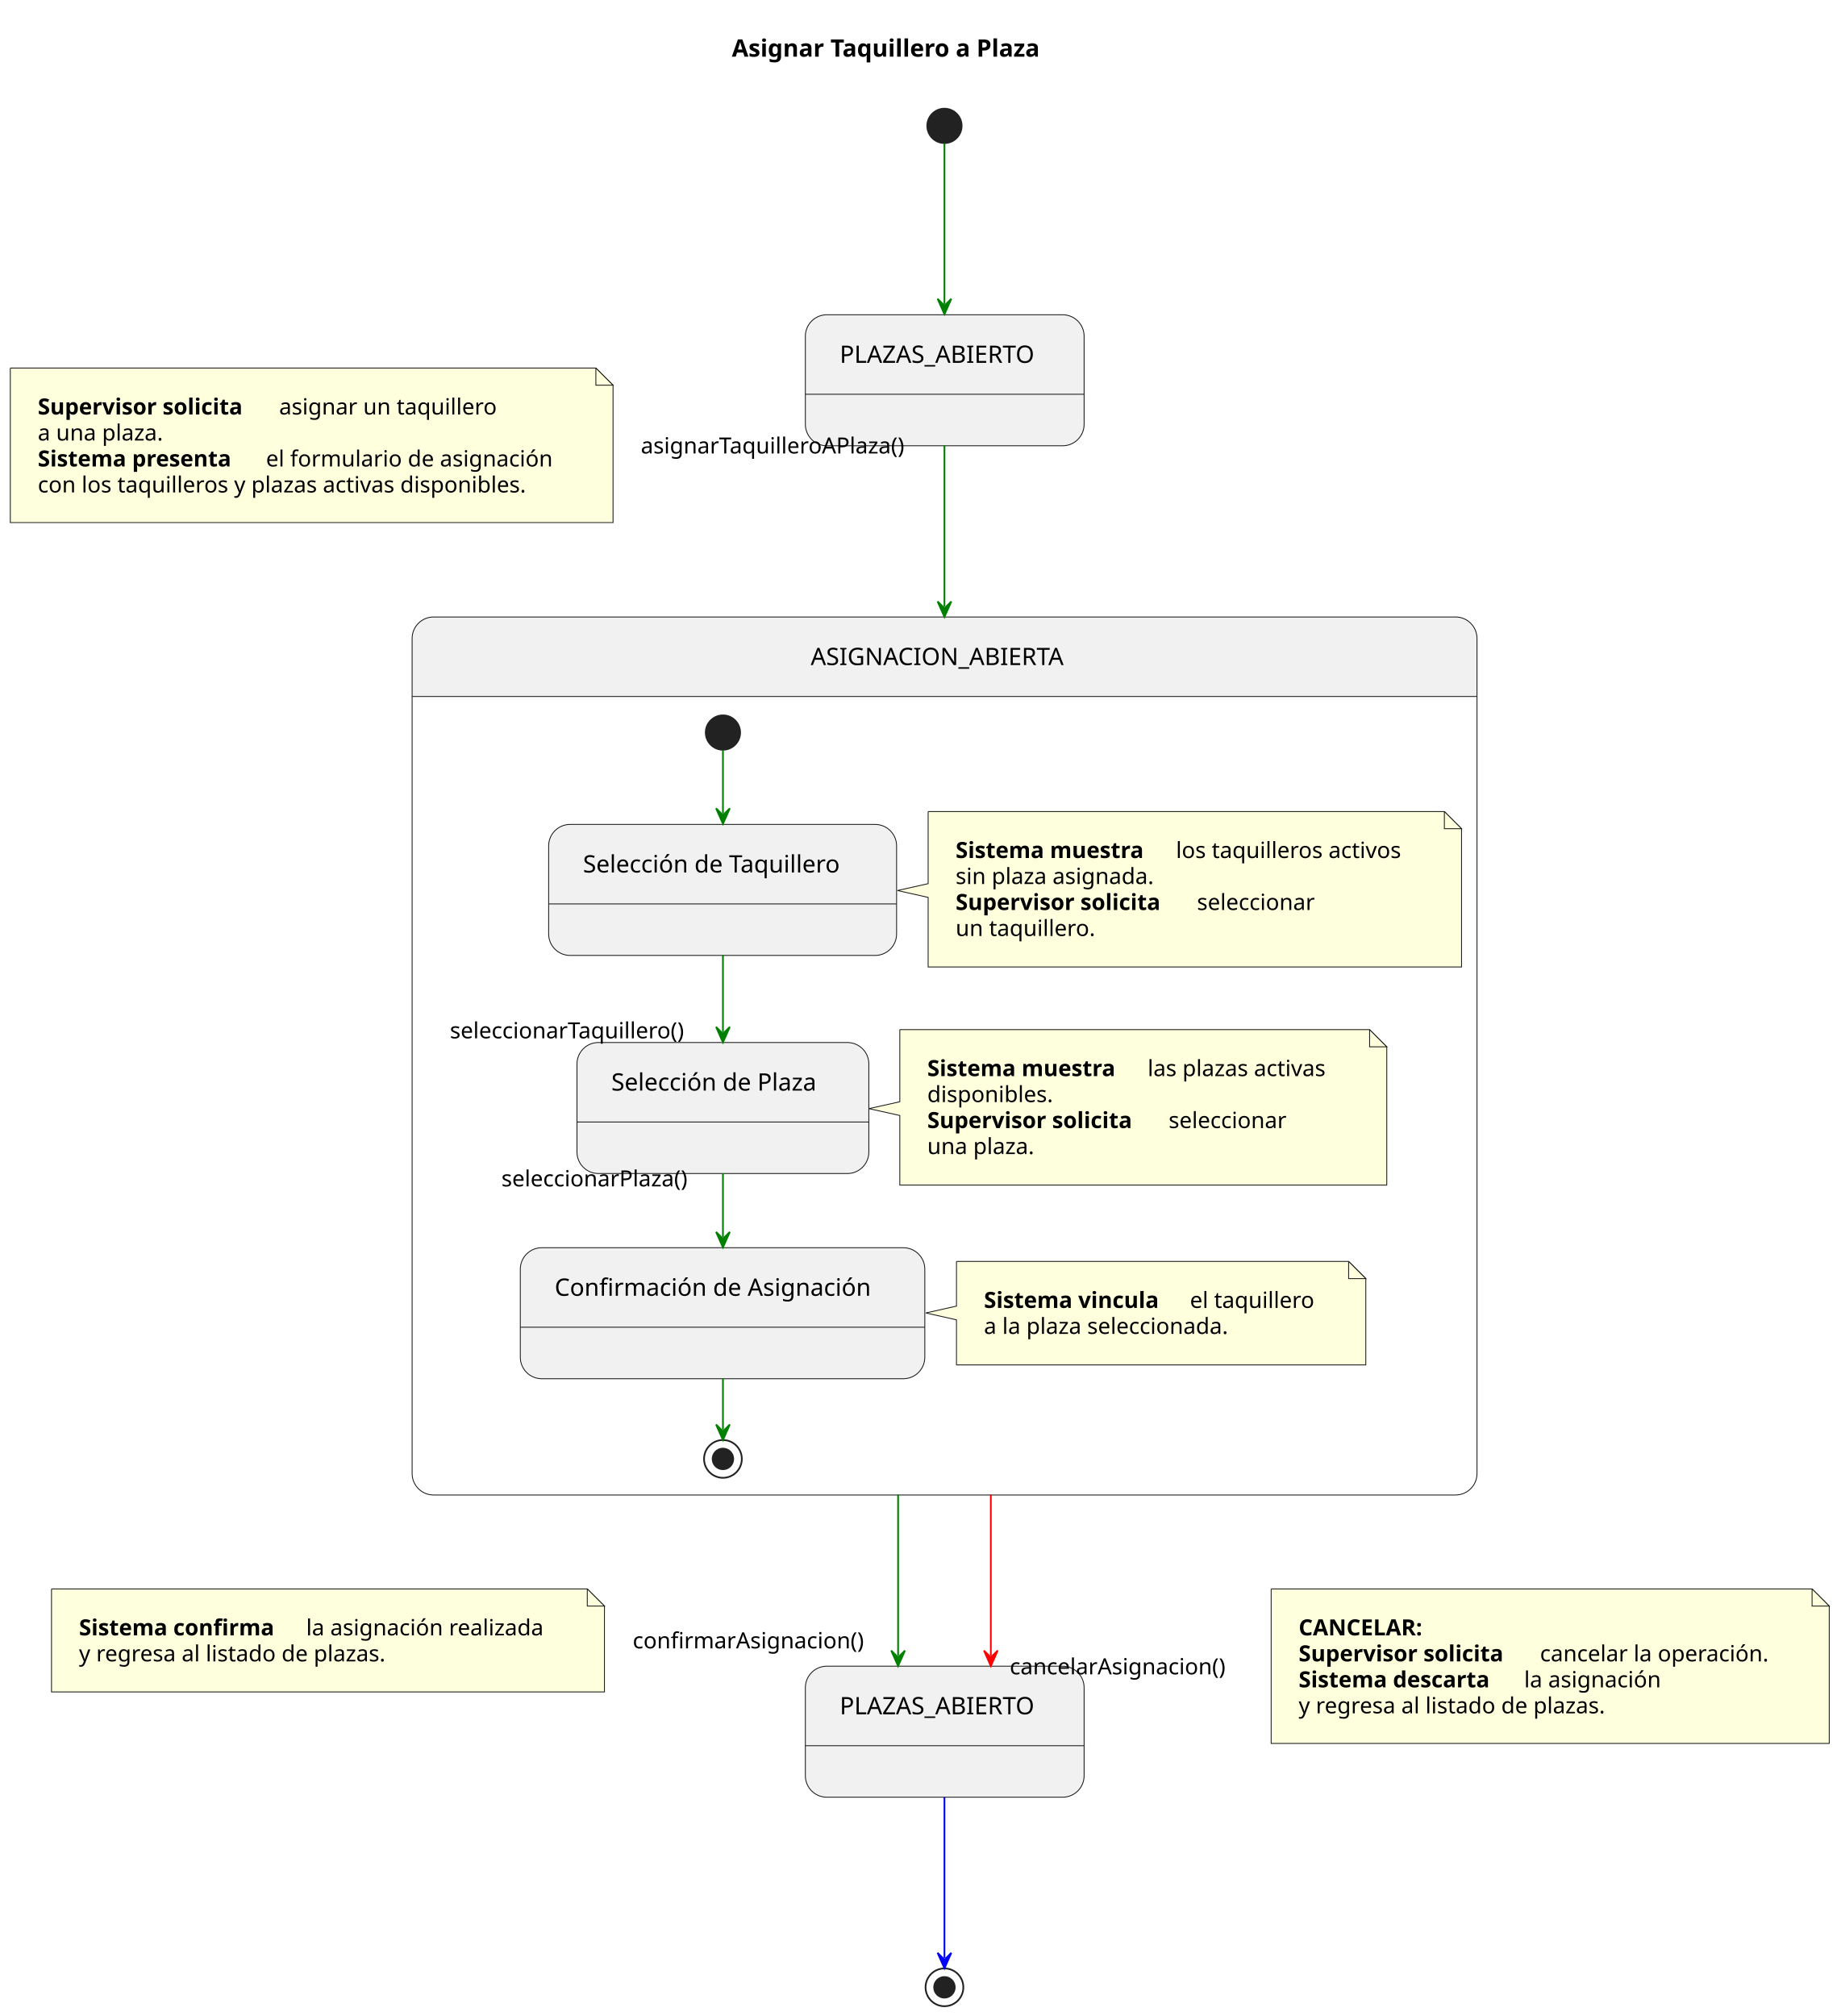
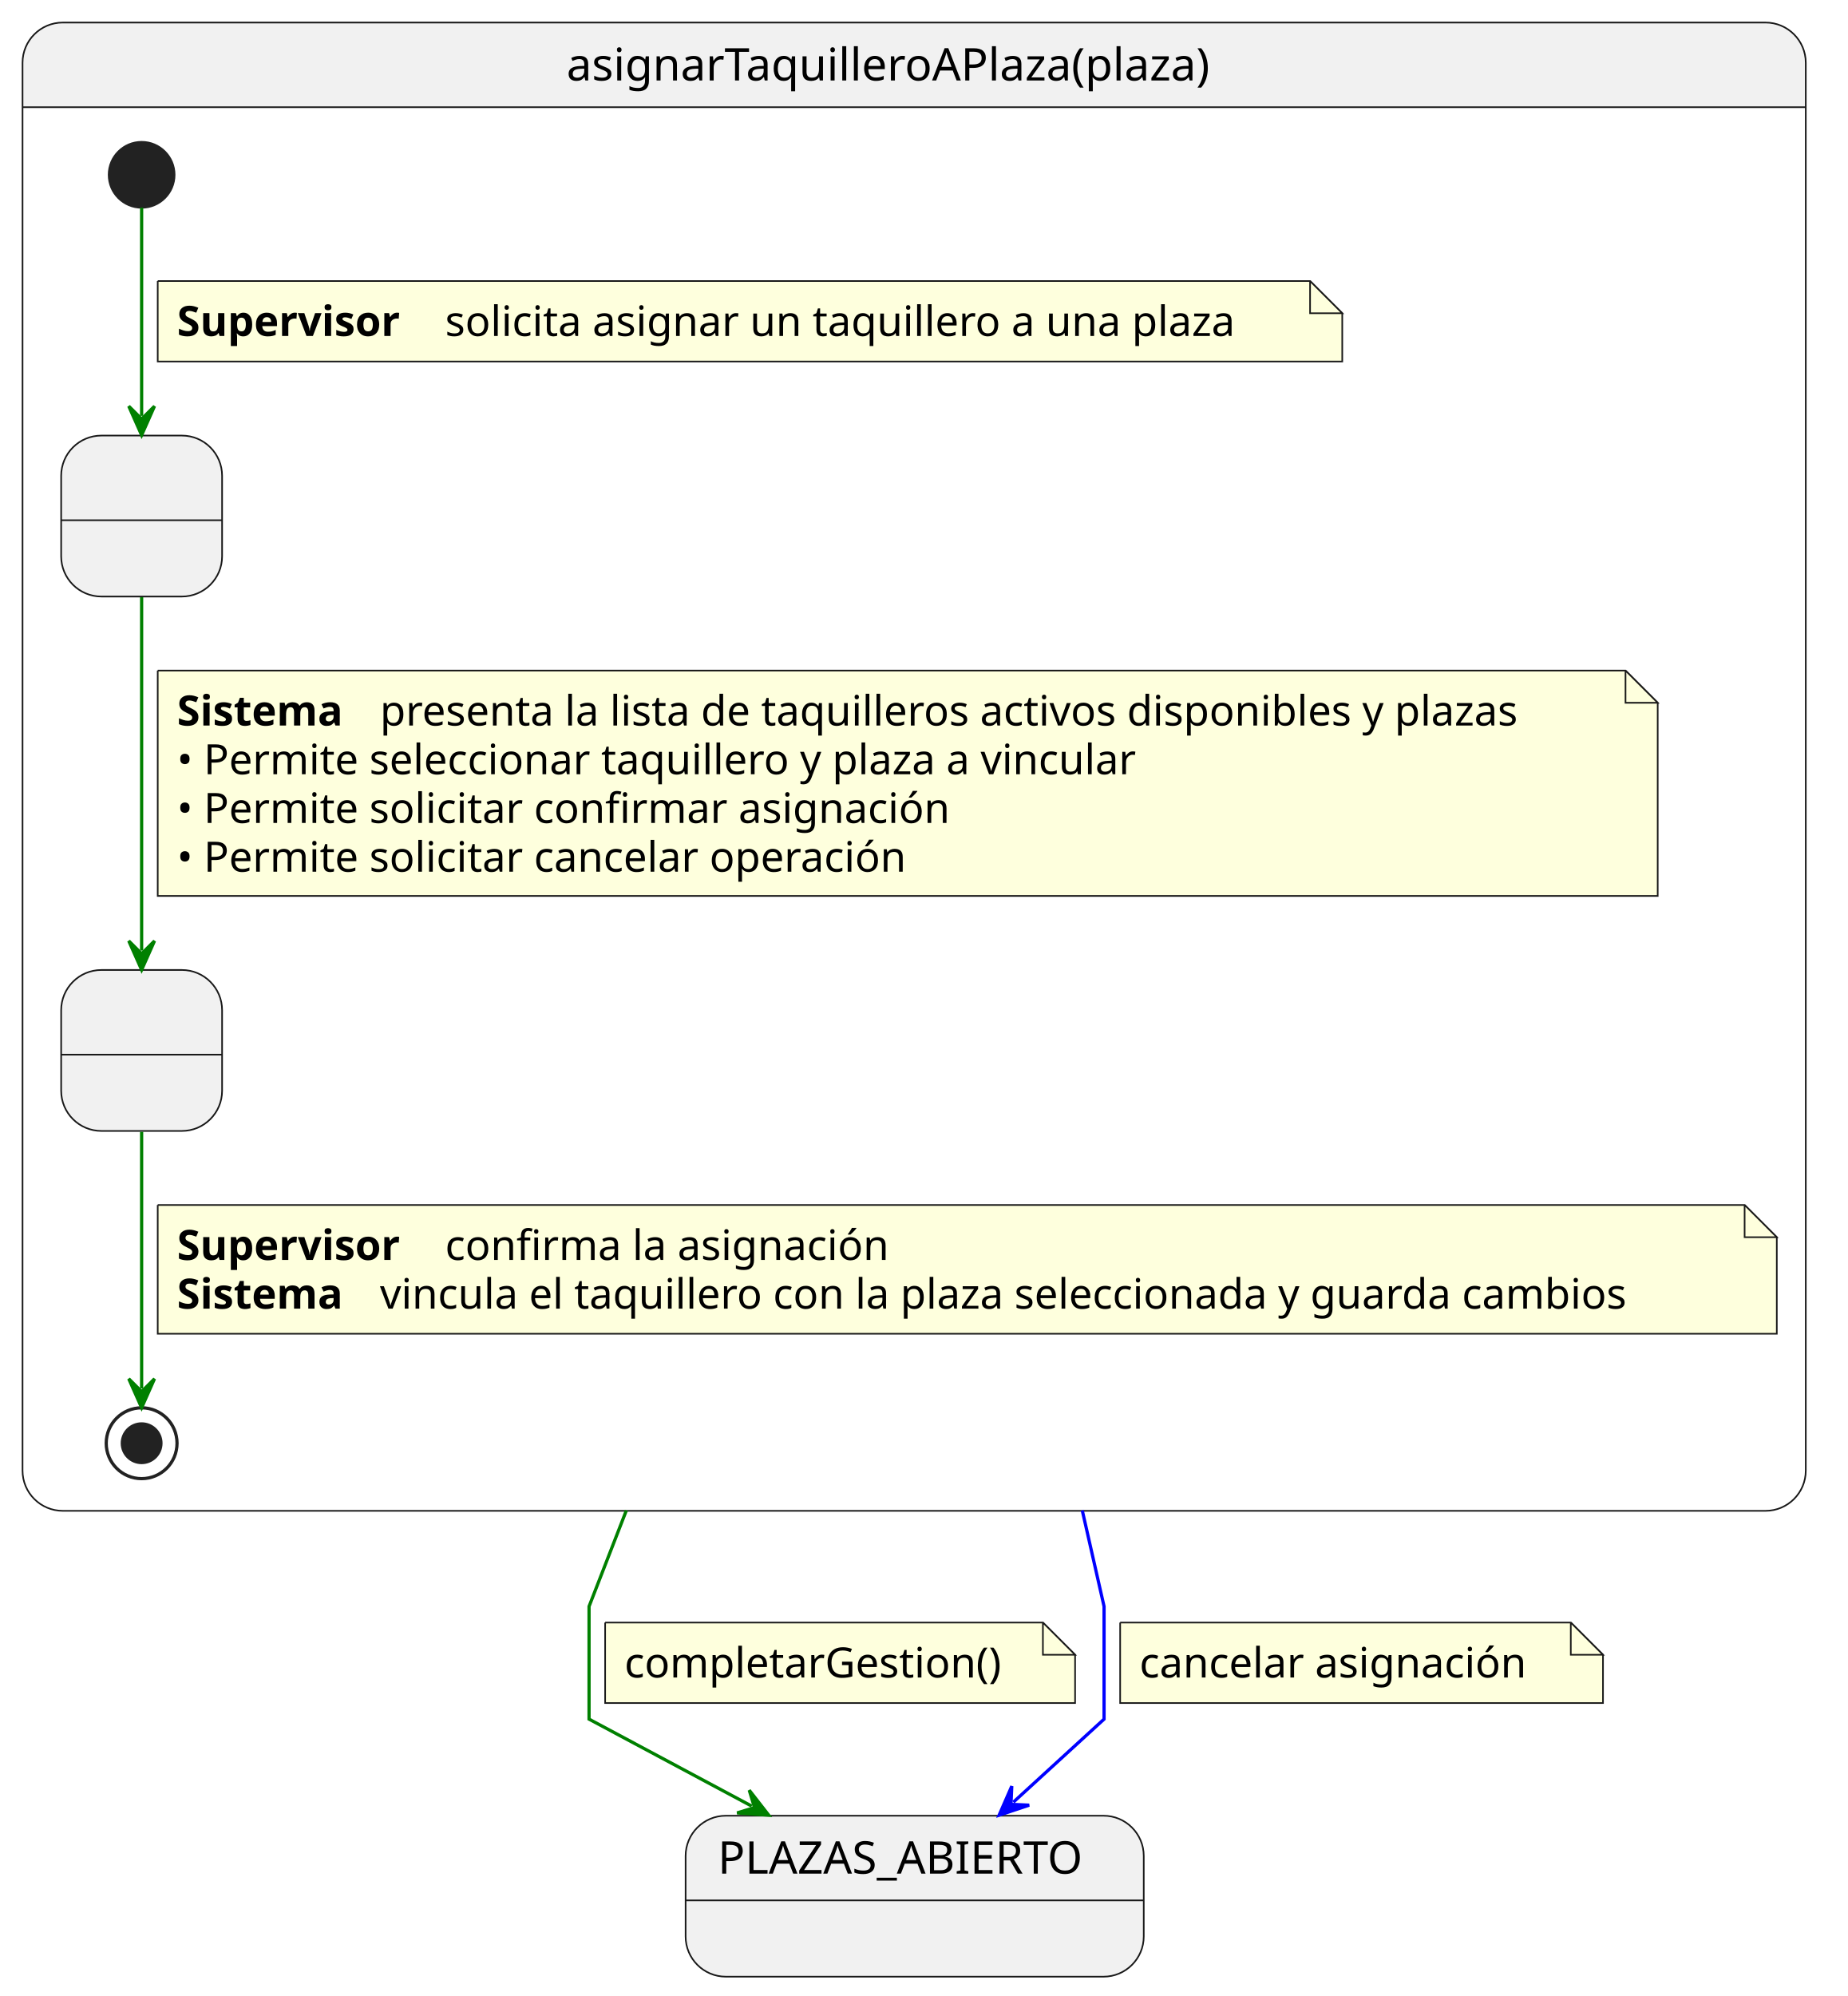
- <svg xmlns="http://www.w3.org/2000/svg" contentStyleType="text/css" data-diagram-type="STATE" height="1174px" preserveAspectRatio="none" style="width:1072px;height:1174px;background:#FFFFFF;" version="1.1" viewBox="0 0 1072 1174" width="1072px" zoomAndPan="magnify">
+ <svg xmlns="http://www.w3.org/2000/svg" contentStyleType="text/css" data-diagram-type="STATE" height="620px" preserveAspectRatio="none" style="width:574px;height:620px;background:#FFFFFF;" version="1.1" viewBox="0 0 574 620" width="574px" zoomAndPan="magnify">
  <defs />
  <g>
-     <g class="title" data-source-line="1">
-       <text fill="#000000" font-family="sans-serif" font-size="14" font-weight="bold" lengthAdjust="spacing" textLength="205.878" x="426.187" y="32.995">Asignar Taquillero a Plaza</text>
+     <path d="M19.5,7 L548.5,7 A12.5,12.5 0 0 1 561,19.5 L561,33.297 L7,33.297 L7,19.5 A12.5,12.5 0 0 1 19.5,7" fill="#F1F1F1" />
+     <rect fill="none" height="462.297" rx="12.5" ry="12.5" style="stroke:#181818;stroke-width:0.5;" width="554" x="7" y="7" />
+     <line style="stroke:#181818;stroke-width:0.5;" x1="7" x2="561" y1="33.297" y2="33.297" />
+     <text fill="#000000" font-family="sans-serif" font-size="14" lengthAdjust="spacing" textLength="215.975" x="176.013" y="24.995">asignarTaquilleroAPlaza(plaza)</text>
+     <g class="entity" data-qualified-name="asignarTaquilleroAPlaza.SolicitandoAsignacion" id="ent0003">
+       <rect fill="#F1F1F1" height="50" rx="12.5" ry="12.5" style="stroke:#181818;stroke-width:0.5;" width="50" x="19" y="135.297" />
+       <line style="stroke:#181818;stroke-width:0.5;" x1="19" x2="69" y1="161.594" y2="161.594" />
+       <text fill="#000000" font-family="sans-serif" font-size="14" lengthAdjust="spacing" textLength="4.45" x="41.775" y="153.292"> </text>
    </g>
-     <g id="PLAZAS_ABIERTO_INICIAL">
-       <rect fill="#F1F1F1" height="76.297" rx="12.5" ry="12.5" style="stroke:#181818;stroke-width:0.5;" width="162.329" x="469" y="183.297" />
-       <line style="stroke:#181818;stroke-width:0.5;" x1="469" x2="631.329" y1="229.594" y2="229.594" />
-       <text fill="#000000" font-family="sans-serif" font-size="14" lengthAdjust="spacing" textLength="122.329" x="489" y="211.292">PLAZAS_ABIERTO</text>
+     <g class="entity" data-qualified-name="asignarTaquilleroAPlaza.ProcesandoAsignacion" id="ent0004">
+       <rect fill="#F1F1F1" height="50" rx="12.5" ry="12.5" style="stroke:#181818;stroke-width:0.5;" width="50" x="19" y="301.297" />
+       <line style="stroke:#181818;stroke-width:0.5;" x1="19" x2="69" y1="327.594" y2="327.594" />
+       <text fill="#000000" font-family="sans-serif" font-size="14" lengthAdjust="spacing" textLength="4.45" x="41.775" y="319.292"> </text>
    </g>
-     <path d="M252.5,359.297 L847.623,359.297 A12.5,12.5 0 0 1 860.123,371.797 L860.123,405.594 L240,405.594 L240,371.797 A12.5,12.5 0 0 1 252.5,359.297" fill="#F1F1F1" />
-     <rect fill="none" height="511.297" rx="12.5" ry="12.5" style="stroke:#181818;stroke-width:0.5;" width="620.123" x="240" y="359.297" />
-     <line style="stroke:#181818;stroke-width:0.5;" x1="240" x2="860.123" y1="405.594" y2="405.594" />
-     <text fill="#000000" font-family="sans-serif" font-size="14" lengthAdjust="spacing" textLength="155.9" x="472.111" y="387.292">ASIGNACION_ABIERTA</text>
-     <g id="ASIGNACION_ABIERTA.SeleccionTaquillero">
-       <rect fill="#F1F1F1" height="76.297" rx="12.5" ry="12.5" style="stroke:#181818;stroke-width:0.5;" width="202.62" x="319.5" y="480.094" />
-       <line style="stroke:#181818;stroke-width:0.5;" x1="319.5" x2="522.12" y1="526.391" y2="526.391" />
-       <text fill="#000000" font-family="sans-serif" font-size="14" lengthAdjust="spacing" textLength="162.62" x="339.5" y="508.089">Selección de Taquillero</text>
+     <g class="start_entity" data-qualified-name="asignarTaquilleroAPlaza..start.asignarTaquilleroAPlaza" data-source-line="8" id="ent0002">
+       <ellipse cx="44" cy="54.297" fill="#222222" rx="10" ry="10" style="stroke:#222222;stroke-width:1;" />
    </g>
-     <g id="ASIGNACION_ABIERTA.SeleccionPlaza">
-       <rect fill="#F1F1F1" height="76.297" rx="12.5" ry="12.5" style="stroke:#181818;stroke-width:0.5;" width="169.965" x="336" y="607.094" />
-       <line style="stroke:#181818;stroke-width:0.5;" x1="336" x2="505.965" y1="653.391" y2="653.391" />
-       <text fill="#000000" font-family="sans-serif" font-size="14" lengthAdjust="spacing" textLength="129.965" x="356" y="635.089">Selección de Plaza</text>
+     <g class="end_entity" data-qualified-name="asignarTaquilleroAPlaza..end.asignarTaquilleroAPlaza" data-source-line="21" id="ent0005">
+       <ellipse cx="44" cy="448.297" fill="none" rx="11" ry="11" style="stroke:#222222;stroke-width:1;" />
+       <ellipse cx="44" cy="448.297" fill="#222222" rx="6" ry="6" style="stroke:#222222;stroke-width:1;" />
    </g>
-     <g id="ASIGNACION_ABIERTA.ConfirmacionAsignacion">
-       <rect fill="#F1F1F1" height="76.297" rx="12.5" ry="12.5" style="stroke:#181818;stroke-width:0.5;" width="235.556" x="303" y="726.594" />
-       <line style="stroke:#181818;stroke-width:0.5;" x1="303" x2="538.556" y1="772.891" y2="772.891" />
-       <text fill="#000000" font-family="sans-serif" font-size="14" lengthAdjust="spacing" textLength="195.556" x="323" y="754.589">Confirmación de Asignación</text>
+     <g class="link" data-entity-1="ent0002" data-entity-2="ent0003" data-link-type="dependency" data-source-line="8" id="lnk3">
+       <path d="M44,64.527 C44,80.237 44,106.657 44,129.167" fill="none" id="*start*asignarTaquilleroAPlaza-to-SolicitandoAsignacion" style="stroke:#008000;stroke-width:1;" />
+       <polygon fill="#008000" points="44,135.167,48,126.167,44,130.167,40,126.167,44,135.167" style="stroke:#008000;stroke-width:1;" />
+       <path d="M49,87.297 L49,112.297 L417,112.297 L417,97.297 L407,87.297 L49,87.297" fill="#FEFFDD" style="stroke:#181818;stroke-width:0.5;" />
+       <path d="M407,87.297 L407,97.297 L417,97.297 L407,87.297" fill="#FEFFDD" style="stroke:#181818;stroke-width:0.5;" />
+       <text fill="#000000" font-family="sans-serif" font-size="13" font-weight="bold" lengthAdjust="spacing" textLength="79.162" x="55" y="104.364">Supervisor</text>
+       <text fill="#000000" font-family="sans-serif" font-size="13" lengthAdjust="spacing" textLength="263.916" x="138.294" y="104.364">solicita asignar un taquillero a una plaza</text>
    </g>
-     <ellipse cx="421" cy="426.594" fill="#222222" rx="10" ry="10" style="stroke:#222222;stroke-width:1;" />
-     <ellipse cx="421" cy="849.594" fill="none" rx="11" ry="11" style="stroke:#222222;stroke-width:1;" />
-     <ellipse cx="421" cy="849.594" fill="#222222" rx="6" ry="6" style="stroke:#222222;stroke-width:1;" />
-     <g class="entity" data-entity="GMN2" data-source-line="28" data-uid="ent0003" id="entity_GMN2">
-       <path d="M540.5,472.594 L540.5,514.594 L522.62,518.594 L540.5,522.594 L540.5,563.125 A0,0 0 0 0 540.5,563.125 L851.123,563.125 A0,0 0 0 0 851.123,563.125 L851.123,482.594 L841.123,472.594 L540.5,472.594 A0,0 0 0 0 540.5,472.594" fill="#FEFFDD" style="stroke:#181818;stroke-width:0.5;" />
-       <path d="M841.123,472.594 L841.123,482.594 L851.123,482.594 L841.123,472.594" fill="#FEFFDD" style="stroke:#181818;stroke-width:0.5;" />
-       <text fill="#000000" font-family="sans-serif" font-size="13" font-weight="bold" lengthAdjust="spacing" textLength="124.186" x="556.5" y="499.661">Sistema muestra</text>
-       <text fill="#000000" font-family="sans-serif" font-size="13" lengthAdjust="spacing" textLength="141.305" x="684.818" y="499.661">los taquilleros activos</text>
-       <text fill="#000000" font-family="sans-serif" font-size="13" lengthAdjust="spacing" textLength="124.668" x="556.5" y="514.793">sin plaza asignada.</text>
-       <text fill="#000000" font-family="sans-serif" font-size="13" font-weight="bold" lengthAdjust="spacing" textLength="136.417" x="556.5" y="529.926">Supervisor solicita</text>
-       <text fill="#000000" font-family="sans-serif" font-size="13" lengthAdjust="spacing" textLength="73.791" x="697.05" y="529.926">seleccionar</text>
-       <text fill="#000000" font-family="sans-serif" font-size="13" lengthAdjust="spacing" textLength="86.43" x="556.5" y="545.059">un taquillero.</text>
+     <g class="link" data-entity-1="ent0003" data-entity-2="ent0004" data-link-type="dependency" data-source-line="13" id="lnk4">
+       <path d="M44,185.497 C44,216.587 44,264.247 44,295.267" fill="none" id="SolicitandoAsignacion-to-ProcesandoAsignacion" style="stroke:#008000;stroke-width:1;" />
+       <polygon fill="#008000" points="44,301.267,48,292.267,44,296.267,40,292.267,44,301.267" style="stroke:#008000;stroke-width:1;" />
+       <path d="M49,208.297 L49,278.297 L515,278.297 L515,218.297 L505,208.297 L49,208.297" fill="#FEFFDD" style="stroke:#181818;stroke-width:0.5;" />
+       <path d="M505,208.297 L505,218.297 L515,218.297 L505,208.297" fill="#FEFFDD" style="stroke:#181818;stroke-width:0.5;" />
+       <text fill="#000000" font-family="sans-serif" font-size="13" font-weight="bold" lengthAdjust="spacing" textLength="58.906" x="55" y="225.364">Sistema</text>
+       <text fill="#000000" font-family="sans-serif" font-size="13" lengthAdjust="spacing" textLength="382.732" x="118.039" y="225.364">presenta la lista de taquilleros activos disponibles y plazas</text>
+       <text fill="#000000" font-family="sans-serif" font-size="13" lengthAdjust="spacing" textLength="324.759" x="55" y="240.497">• Permite seleccionar taquillero y plaza a vincular</text>
+       <text fill="#000000" font-family="sans-serif" font-size="13" lengthAdjust="spacing" textLength="258.477" x="55" y="255.629">• Permite solicitar confirmar asignación</text>
+       <text fill="#000000" font-family="sans-serif" font-size="13" lengthAdjust="spacing" textLength="245.756" x="55" y="270.762">• Permite solicitar cancelar operación</text>
    </g>
-     <g class="entity" data-entity="GMN5" data-source-line="36" data-uid="ent0006" id="entity_GMN5">
-       <path d="M524,599.594 L524,641.594 L506,645.594 L524,649.594 L524,690.125 A0,0 0 0 0 524,690.125 L807.582,690.125 A0,0 0 0 0 807.582,690.125 L807.582,609.594 L797.582,599.594 L524,599.594 A0,0 0 0 0 524,599.594" fill="#FEFFDD" style="stroke:#181818;stroke-width:0.5;" />
-       <path d="M797.582,599.594 L797.582,609.594 L807.582,609.594 L797.582,599.594" fill="#FEFFDD" style="stroke:#181818;stroke-width:0.5;" />
-       <text fill="#000000" font-family="sans-serif" font-size="13" font-weight="bold" lengthAdjust="spacing" textLength="124.186" x="540" y="626.661">Sistema muestra</text>
-       <text fill="#000000" font-family="sans-serif" font-size="13" lengthAdjust="spacing" textLength="114.264" x="668.318" y="626.661">las plazas activas</text>
-       <text fill="#000000" font-family="sans-serif" font-size="13" lengthAdjust="spacing" textLength="77.46" x="540" y="641.793">disponibles.</text>
-       <text fill="#000000" font-family="sans-serif" font-size="13" font-weight="bold" lengthAdjust="spacing" textLength="136.417" x="540" y="656.926">Supervisor solicita</text>
-       <text fill="#000000" font-family="sans-serif" font-size="13" lengthAdjust="spacing" textLength="73.791" x="680.55" y="656.926">seleccionar</text>
-       <text fill="#000000" font-family="sans-serif" font-size="13" lengthAdjust="spacing" textLength="67.33" x="540" y="672.059">una plaza.</text>
+     <g class="link" data-entity-1="ent0004" data-entity-2="ent0005" data-link-type="dependency" data-source-line="21" id="lnk6">
+       <path d="M44,351.577 C44,377.877 44,412.567 44,431.277" fill="none" id="ProcesandoAsignacion-to-*end*asignarTaquilleroAPlaza" style="stroke:#008000;stroke-width:1;" />
+       <polygon fill="#008000" points="44,437.277,48,428.277,44,432.277,40,428.277,44,437.277" style="stroke:#008000;stroke-width:1;" />
+       <path d="M49,374.297 L49,414.297 L552,414.297 L552,384.297 L542,374.297 L49,374.297" fill="#FEFFDD" style="stroke:#181818;stroke-width:0.5;" />
+       <path d="M542,374.297 L542,384.297 L552,384.297 L542,374.297" fill="#FEFFDD" style="stroke:#181818;stroke-width:0.5;" />
+       <text fill="#000000" font-family="sans-serif" font-size="13" font-weight="bold" lengthAdjust="spacing" textLength="79.162" x="55" y="391.364">Supervisor</text>
+       <text fill="#000000" font-family="sans-serif" font-size="13" lengthAdjust="spacing" textLength="147.107" x="138.294" y="391.364">confirma la asignación</text>
+       <text fill="#000000" font-family="sans-serif" font-size="13" font-weight="bold" lengthAdjust="spacing" textLength="58.906" x="55" y="406.497">Sistema</text>
+       <text fill="#000000" font-family="sans-serif" font-size="13" lengthAdjust="spacing" textLength="419.282" x="118.039" y="406.497">vincula el taquillero con la plaza seleccionada y guarda cambios</text>
    </g>
-     <g class="entity" data-entity="GMN8" data-source-line="44" data-uid="ent0009" id="entity_GMN8">
-       <path d="M557,734.594 L557,760.594 L539.17,764.594 L557,768.594 L557,794.859 A0,0 0 0 0 557,794.859 L795.368,794.859 A0,0 0 0 0 795.368,794.859 L795.368,744.594 L785.368,734.594 L557,734.594 A0,0 0 0 0 557,734.594" fill="#FEFFDD" style="stroke:#181818;stroke-width:0.5;" />
-       <path d="M785.368,734.594 L785.368,744.594 L795.368,744.594 L785.368,734.594" fill="#FEFFDD" style="stroke:#181818;stroke-width:0.5;" />
-       <text fill="#000000" font-family="sans-serif" font-size="13" font-weight="bold" lengthAdjust="spacing" textLength="115.807" x="573" y="761.661">Sistema vincula</text>
-       <text fill="#000000" font-family="sans-serif" font-size="13" lengthAdjust="spacing" textLength="77.429" x="692.939" y="761.661">el taquillero</text>
-       <text fill="#000000" font-family="sans-serif" font-size="13" lengthAdjust="spacing" textLength="155.359" x="573" y="776.793">a la plaza seleccionada.</text>
+     <g class="entity" data-qualified-name="PLAZAS_ABIERTO" id="ent0007">
+       <rect fill="#F1F1F1" height="50" rx="12.5" ry="12.5" style="stroke:#181818;stroke-width:0.5;" width="142.329" x="213" y="564" />
+       <line style="stroke:#181818;stroke-width:0.5;" x1="213" x2="355.329" y1="590.297" y2="590.297" />
+       <text fill="#000000" font-family="sans-serif" font-size="14" lengthAdjust="spacing" textLength="122.329" x="223" y="581.995">PLAZAS_ABIERTO</text>
    </g>
-     <g class="link" data-entity-1=".start.ASIGNACION_ABIERTA" data-entity-2="SeleccionTaquillero" data-source-line="26" data-uid="lnk6" id="link_.start.ASIGNACION_ABIERTA_SeleccionTaquillero">
-       <path d="M421,436.734 C421,447.154 421,458.034 421,473.724" fill="none" id="*start*ASIGNACION_ABIERTA-to-SeleccionTaquillero" style="stroke:#008000;stroke-width:1;" />
-       <polygon fill="#008000" points="421,479.724,425,470.724,421,474.724,417,470.724,421,479.724" style="stroke:#008000;stroke-width:1;" />
+     <g class="link" data-entity-1="ent0002" data-entity-2="ent0007" data-link-type="dependency" data-source-line="28" id="lnk8">
+       <path d="M194.59,469.17 C187.49,487.43 183,499 183,499 C183,499 183,534 183,534 C183,534 206.638,546.642 233.528,561.012" fill="none" id="asignarTaquilleroAPlaza-to-PLAZAS_ABIERTO" style="stroke:#008000;stroke-width:1;" />
+       <polygon fill="#008000" points="238.82,563.84,232.768,556.07,234.41,561.483,228.997,563.126,238.82,563.84" style="stroke:#008000;stroke-width:1;" />
+       <path d="M188,504 L188,529 L334,529 L334,514 L324,504 L188,504" fill="#FEFFDD" style="stroke:#181818;stroke-width:0.5;" />
+       <path d="M324,504 L324,514 L334,514 L324,504" fill="#FEFFDD" style="stroke:#181818;stroke-width:0.5;" />
+       <text fill="#000000" font-family="sans-serif" font-size="13" lengthAdjust="spacing" textLength="125.925" x="194" y="521.067">completarGestion()</text>
    </g>
-     <g class="link" data-entity-1="SeleccionTaquillero" data-entity-2="SeleccionPlaza" data-source-line="34" data-uid="lnk7" id="link_SeleccionTaquillero_SeleccionPlaza">
-       <path d="M421,556.194 C421,572.274 421,584.944 421,601.014" fill="none" id="SeleccionTaquillero-to-SeleccionPlaza" style="stroke:#008000;stroke-width:1;" />
-       <polygon fill="#008000" points="421,607.014,425,598.014,421,602.014,417,598.014,421,607.014" style="stroke:#008000;stroke-width:1;" />
-       <text fill="#000000" font-family="sans-serif" font-size="13" lengthAdjust="spacing" textLength="148.465" x="262" y="604.671">seleccionarTaquillero()</text>
-     </g>
-     <g class="link" data-entity-1="SeleccionPlaza" data-entity-2="ConfirmacionAsignacion" data-source-line="42" data-uid="lnk8" id="link_SeleccionPlaza_ConfirmacionAsignacion">
-       <path d="M421,683.234 C421,697.034 421,706.604 421,720.404" fill="none" id="SeleccionPlaza-to-ConfirmacionAsignacion" style="stroke:#008000;stroke-width:1;" />
-       <polygon fill="#008000" points="421,726.404,425,717.404,421,721.404,417,717.404,421,726.404" style="stroke:#008000;stroke-width:1;" />
-       <text fill="#000000" font-family="sans-serif" font-size="13" lengthAdjust="spacing" textLength="118.143" x="292" y="690.891">seleccionarPlaza()</text>
-     </g>
-     <g class="link" data-entity-1="ConfirmacionAsignacion" data-entity-2=".end.ASIGNACION_ABIERTA" data-source-line="48" data-uid="lnk10" id="link_ConfirmacionAsignacion_.end.ASIGNACION_ABIERTA">
-       <path d="M421,802.614 C421,815.704 421,823.354 421,832.554" fill="none" id="ConfirmacionAsignacion-to-*end*ASIGNACION_ABIERTA" style="stroke:#008000;stroke-width:1;" />
-       <polygon fill="#008000" points="421,838.554,425,829.554,421,833.554,417,829.554,421,838.554" style="stroke:#008000;stroke-width:1;" />
-     </g>
-     <g id="PLAZAS_ABIERTO_FINAL">
-       <rect fill="#F1F1F1" height="76.297" rx="12.5" ry="12.5" style="stroke:#181818;stroke-width:0.5;" width="162.329" x="469" y="970.297" />
-       <line style="stroke:#181818;stroke-width:0.5;" x1="469" x2="631.329" y1="1016.594" y2="1016.594" />
-       <text fill="#000000" font-family="sans-serif" font-size="14" lengthAdjust="spacing" textLength="122.329" x="489" y="998.292">PLAZAS_ABIERTO</text>
-     </g>
-     <ellipse cx="550" cy="73.297" fill="#222222" rx="10" ry="10" style="stroke:#222222;stroke-width:1;" />
-     <ellipse cx="550" cy="1157.297" fill="none" rx="11" ry="11" style="stroke:#222222;stroke-width:1;" />
-     <ellipse cx="550" cy="1157.297" fill="#222222" rx="6" ry="6" style="stroke:#222222;stroke-width:1;" />
-     <g class="link" data-entity-1=".start." data-entity-2="PLAZAS_ABIERTO_INICIAL" data-source-line="11" data-uid="lnk3" id="link_.start._PLAZAS_ABIERTO_INICIAL">
-       <path d="M550,83.467 C550,103.647 550,143.677 550,176.997" fill="none" id="*start*-to-PLAZAS_ABIERTO_INICIAL" style="stroke:#008000;stroke-width:1;" />
-       <polygon fill="#008000" points="550,182.997,554,173.997,550,177.997,546,173.997,550,182.997" style="stroke:#008000;stroke-width:1;" />
-     </g>
-     <g class="link" data-entity-1="PLAZAS_ABIERTO_INICIAL" data-entity-2="ASIGNACION_ABIERTA" data-source-line="13" data-uid="lnk4" id="link_PLAZAS_ABIERTO_INICIAL_ASIGNACION_ABIERTA">
-       <path d="M550,259.387 C550,284.647 550,314.257 550,353.257" fill="none" id="PLAZAS_ABIERTO_INICIAL-to-ASIGNACION_ABIERTA" style="stroke:#008000;stroke-width:1;" />
-       <polygon fill="#008000" points="550,359.257,554,350.257,550,354.257,546,350.257,550,359.257" style="stroke:#008000;stroke-width:1;" />
-       <path d="M6,214.317 L6,304.317 L357,304.317 L357,224.317 L347,214.317 L6,214.317" fill="#FEFFDD" style="stroke:#181818;stroke-width:0.5;" />
-       <path d="M347,214.317 L347,224.317 L357,224.317 L347,214.317" fill="#FEFFDD" style="stroke:#181818;stroke-width:0.5;" />
-       <text fill="#000000" font-family="sans-serif" font-size="13" font-weight="bold" lengthAdjust="spacing" textLength="136.417" x="22" y="241.384">Supervisor solicita</text>
-       <text fill="#000000" font-family="sans-serif" font-size="13" lengthAdjust="spacing" textLength="134.583" x="162.55" y="241.384">asignar un taquillero</text>
-       <text fill="#000000" font-family="sans-serif" font-size="13" lengthAdjust="spacing" textLength="79.428" x="22" y="256.517">a una plaza.</text>
-       <text fill="#000000" font-family="sans-serif" font-size="13" font-weight="bold" lengthAdjust="spacing" textLength="128.762" x="22" y="271.649">Sistema presenta</text>
-       <text fill="#000000" font-family="sans-serif" font-size="13" lengthAdjust="spacing" textLength="177.284" x="154.894" y="271.649">el formulario de asignación</text>
-       <text fill="#000000" font-family="sans-serif" font-size="13" lengthAdjust="spacing" textLength="307.734" x="22" y="286.782">con los taquilleros y plazas activas disponibles.</text>
-       <text fill="#000000" font-family="sans-serif" font-size="13" lengthAdjust="spacing" textLength="165.928" x="373.178" y="264.083">asignarTaquilleroAPlaza()</text>
-     </g>
-     <g class="link" data-entity-1="ASIGNACION_ABIERTA" data-entity-2="PLAZAS_ABIERTO_FINAL" data-source-line="51" data-uid="lnk11" id="link_ASIGNACION_ABIERTA_PLAZAS_ABIERTO_FINAL">
-       <path d="M523,870.397 C523,909.357 523,938.927 523,964.187" fill="none" id="ASIGNACION_ABIERTA-to-PLAZAS_ABIERTO_FINAL" style="stroke:#008000;stroke-width:1;" />
-       <polygon fill="#008000" points="523,970.187,527,961.187,523,965.187,519,961.187,523,970.187" style="stroke:#008000;stroke-width:1;" />
-       <path d="M30,925.287 L30,985.287 L352,985.287 L352,935.287 L342,925.287 L30,925.287" fill="#FEFFDD" style="stroke:#181818;stroke-width:0.5;" />
-       <path d="M342,925.287 L342,935.287 L352,935.287 L342,925.287" fill="#FEFFDD" style="stroke:#181818;stroke-width:0.5;" />
-       <text fill="#000000" font-family="sans-serif" font-size="13" font-weight="bold" lengthAdjust="spacing" textLength="128.166" x="46" y="952.354">Sistema confirma</text>
-       <text fill="#000000" font-family="sans-serif" font-size="13" lengthAdjust="spacing" textLength="149.144" x="178.298" y="952.354">la asignación realizada</text>
-       <text fill="#000000" font-family="sans-serif" font-size="13" lengthAdjust="spacing" textLength="194.651" x="46" y="967.487">y regresa al listado de plazas.</text>
-       <text fill="#000000" font-family="sans-serif" font-size="13" lengthAdjust="spacing" textLength="143.679" x="368.442" y="959.92">confirmarAsignacion()</text>
-     </g>
-     <g class="link" data-entity-1="ASIGNACION_ABIERTA" data-entity-2="PLAZAS_ABIERTO_FINAL" data-source-line="57" data-uid="lnk12" id="link_ASIGNACION_ABIERTA_PLAZAS_ABIERTO_FINAL">
-       <path d="M577,870.397 C577,909.357 577,938.927 577,964.187" fill="none" id="ASIGNACION_ABIERTA-to-PLAZAS_ABIERTO_FINAL-1" style="stroke:#FF0000;stroke-width:1;" />
-       <polygon fill="#FF0000" points="577,970.187,581,961.187,577,965.187,573,961.187,577,970.187" style="stroke:#FF0000;stroke-width:1;" />
-       <text fill="#000000" font-family="sans-serif" font-size="13" lengthAdjust="spacing" textLength="136.252" x="588" y="975.053">cancelarAsignacion()</text>
-       <path d="M740.252,925.287 L740.252,1015.287 L1065.252,1015.287 L1065.252,935.287 L1055.252,925.287 L740.252,925.287" fill="#FEFFDD" style="stroke:#181818;stroke-width:0.5;" />
-       <path d="M1055.252,925.287 L1055.252,935.287 L1065.252,935.287 L1055.252,925.287" fill="#FEFFDD" style="stroke:#181818;stroke-width:0.5;" />
-       <text fill="#000000" font-family="sans-serif" font-size="13" font-weight="bold" lengthAdjust="spacing" textLength="82.456" x="756.252" y="952.354">CANCELAR:</text>
-       <text fill="#000000" font-family="sans-serif" font-size="13" font-weight="bold" lengthAdjust="spacing" textLength="136.417" x="756.252" y="967.487">Supervisor solicita</text>
-       <text fill="#000000" font-family="sans-serif" font-size="13" lengthAdjust="spacing" textLength="143.863" x="896.802" y="967.487">cancelar la operación.</text>
-       <text fill="#000000" font-family="sans-serif" font-size="13" font-weight="bold" lengthAdjust="spacing" textLength="127.169" x="756.252" y="982.619">Sistema descarta</text>
-       <text fill="#000000" font-family="sans-serif" font-size="13" lengthAdjust="spacing" textLength="85.471" x="887.554" y="982.619">la asignación</text>
-       <text fill="#000000" font-family="sans-serif" font-size="13" lengthAdjust="spacing" textLength="194.651" x="756.252" y="997.752">y regresa al listado de plazas.</text>
-     </g>
-     <g class="link" data-entity-1="PLAZAS_ABIERTO_FINAL" data-entity-2=".end." data-source-line="65" data-uid="lnk14" id="link_PLAZAS_ABIERTO_FINAL_.end.">
-       <path d="M550,1046.667 C550,1079.777 550,1119.457 550,1140.217" fill="none" id="PLAZAS_ABIERTO_FINAL-to-*end*" style="stroke:#0000FF;stroke-width:1;" />
-       <polygon fill="#0000FF" points="550,1146.217,554,1137.217,550,1141.217,546,1137.217,550,1146.217" style="stroke:#0000FF;stroke-width:1;" />
+     <g class="link" data-entity-1="ent0002" data-entity-2="ent0007" data-link-type="dependency" data-source-line="33" id="lnk9">
+       <path d="M336.23,469.17 C340.37,487.43 343,499 343,499 C343,499 343,534 343,534 C343,534 330.527,545.42 314.817,559.79" fill="none" id="asignarTaquilleroAPlaza-to-PLAZAS_ABIERTO-1" style="stroke:#0000FF;stroke-width:1;" />
+       <polygon fill="#0000FF" points="310.39,563.84,319.731,560.717,314.079,560.465,314.331,554.814,310.39,563.84" style="stroke:#0000FF;stroke-width:1;" />
+       <path d="M348,504 L348,529 L498,529 L498,514 L488,504 L348,504" fill="#FEFFDD" style="stroke:#181818;stroke-width:0.5;" />
+       <path d="M488,504 L488,514 L498,514 L488,504" fill="#FEFFDD" style="stroke:#181818;stroke-width:0.5;" />
+       <text fill="#000000" font-family="sans-serif" font-size="13" lengthAdjust="spacing" textLength="129.315" x="354" y="521.067">cancelar asignación</text>
    </g>
  </g>
</svg>
